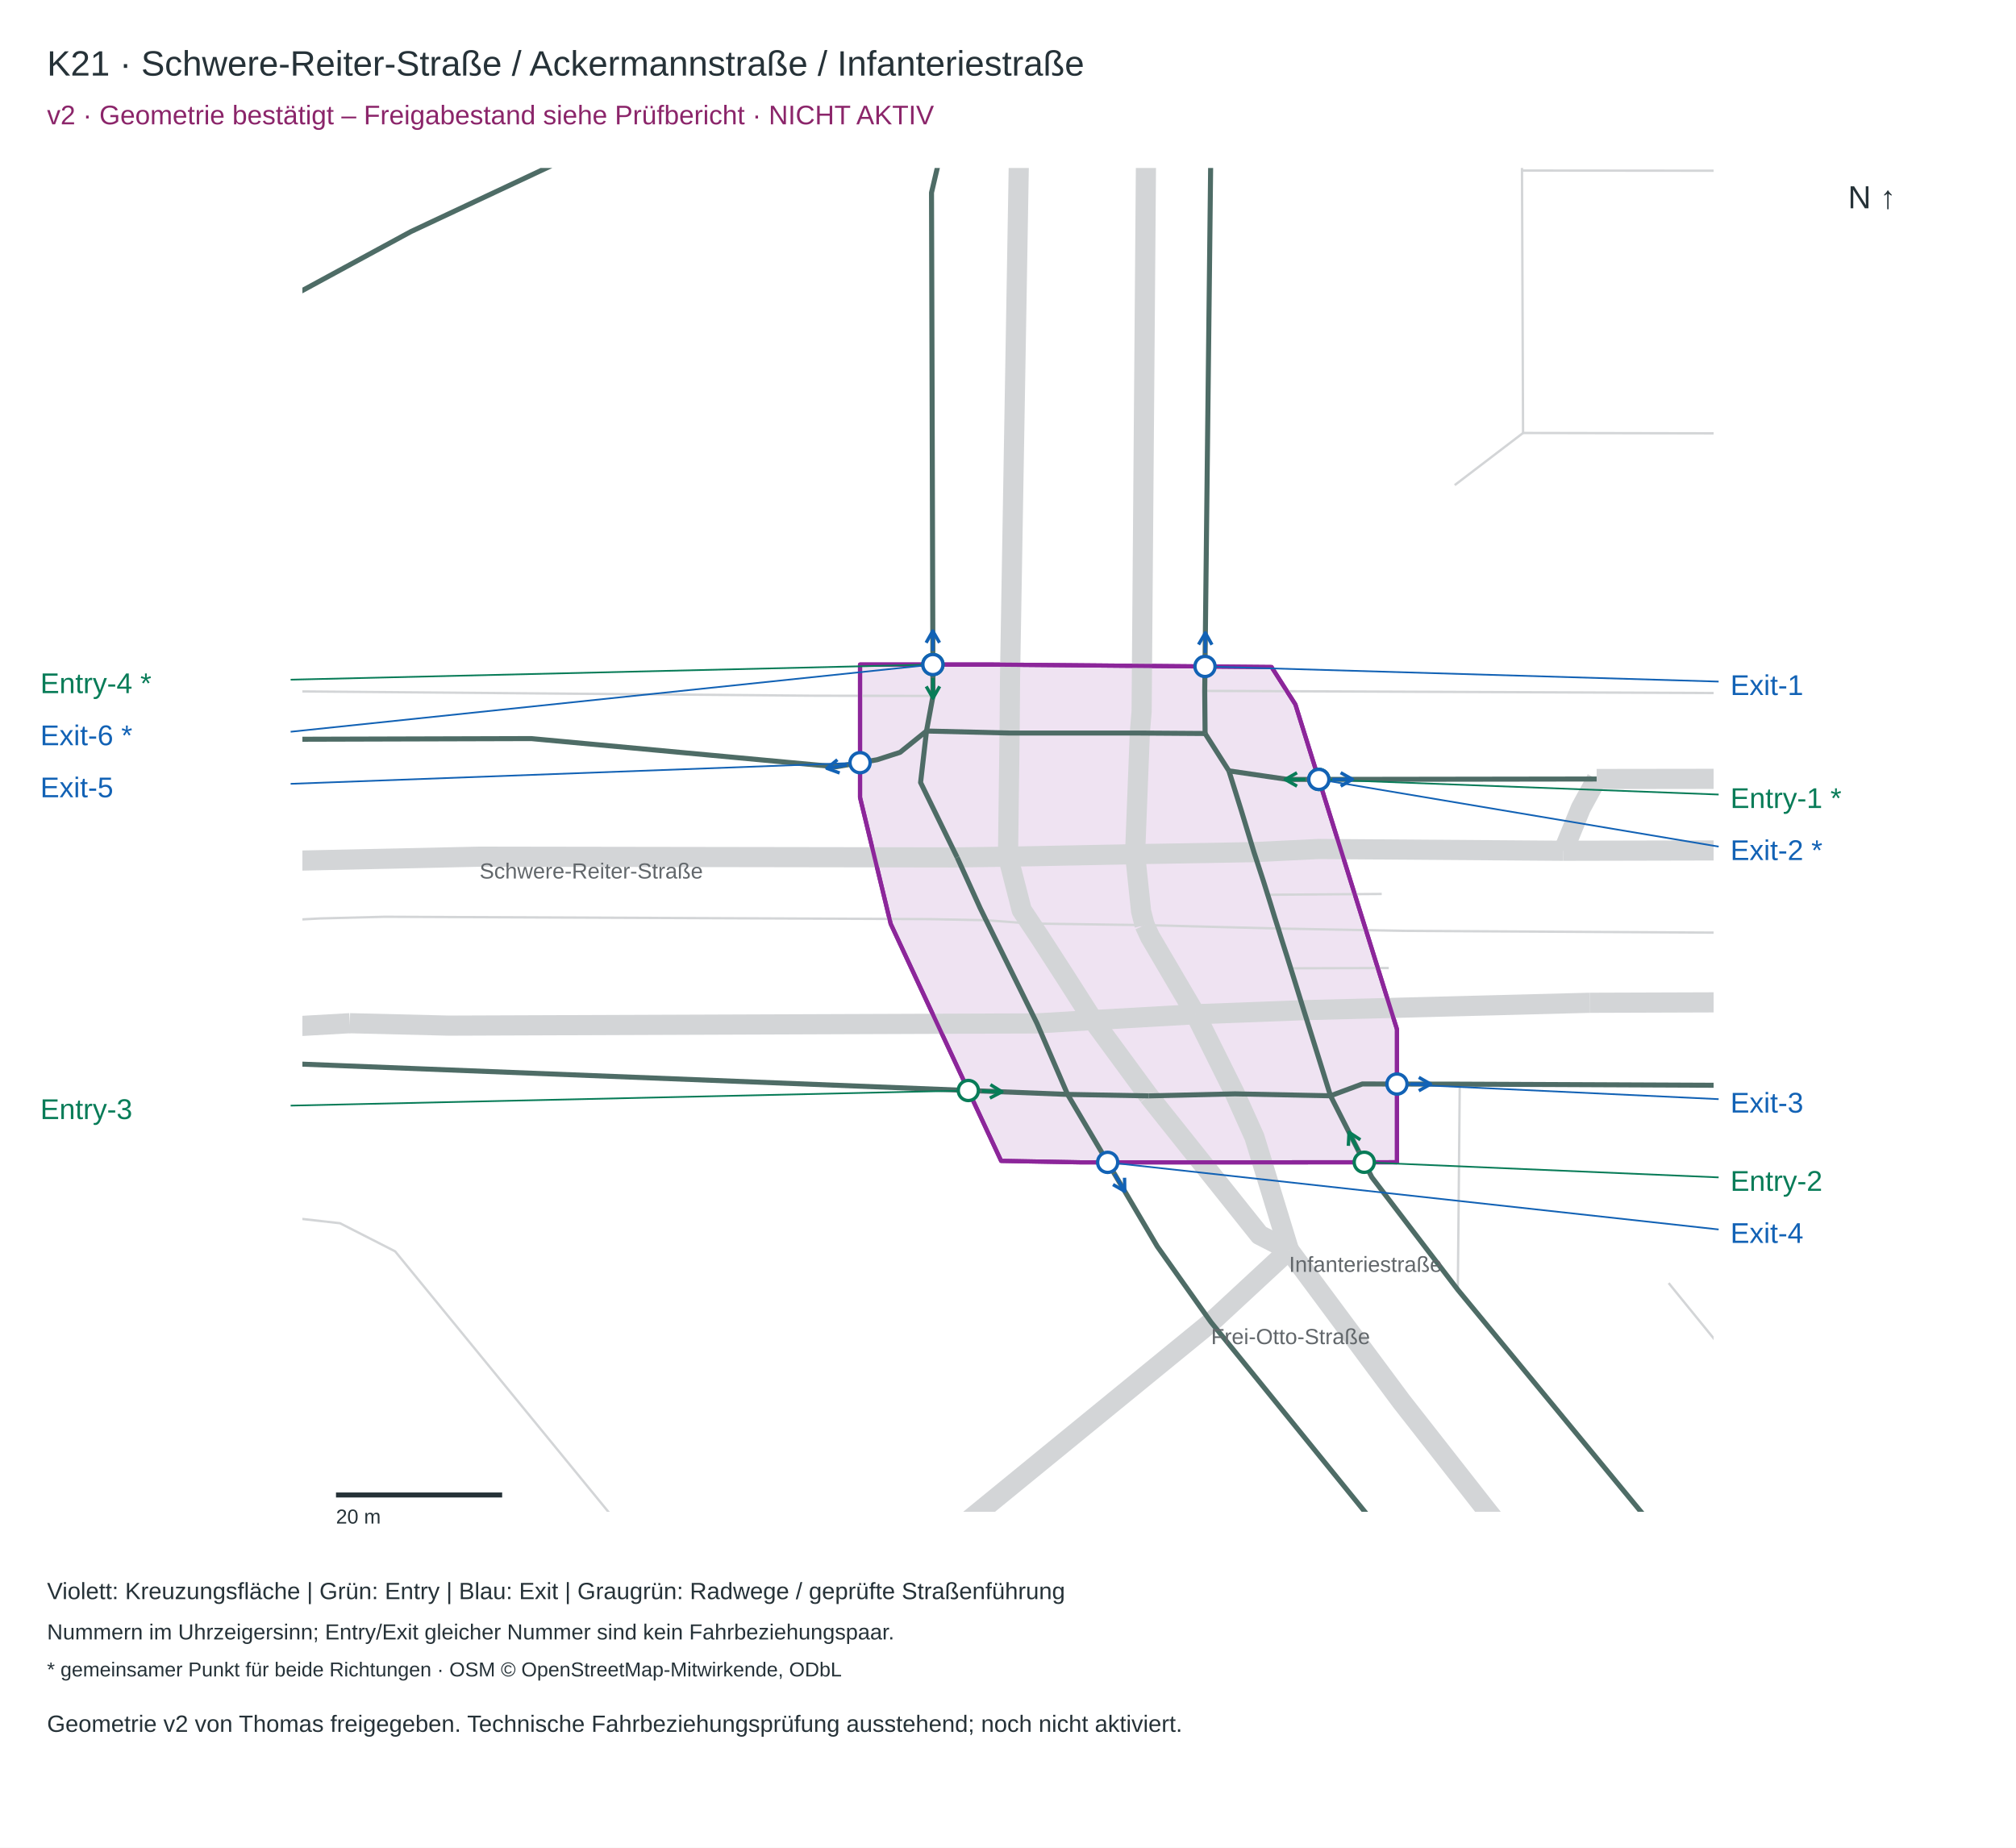
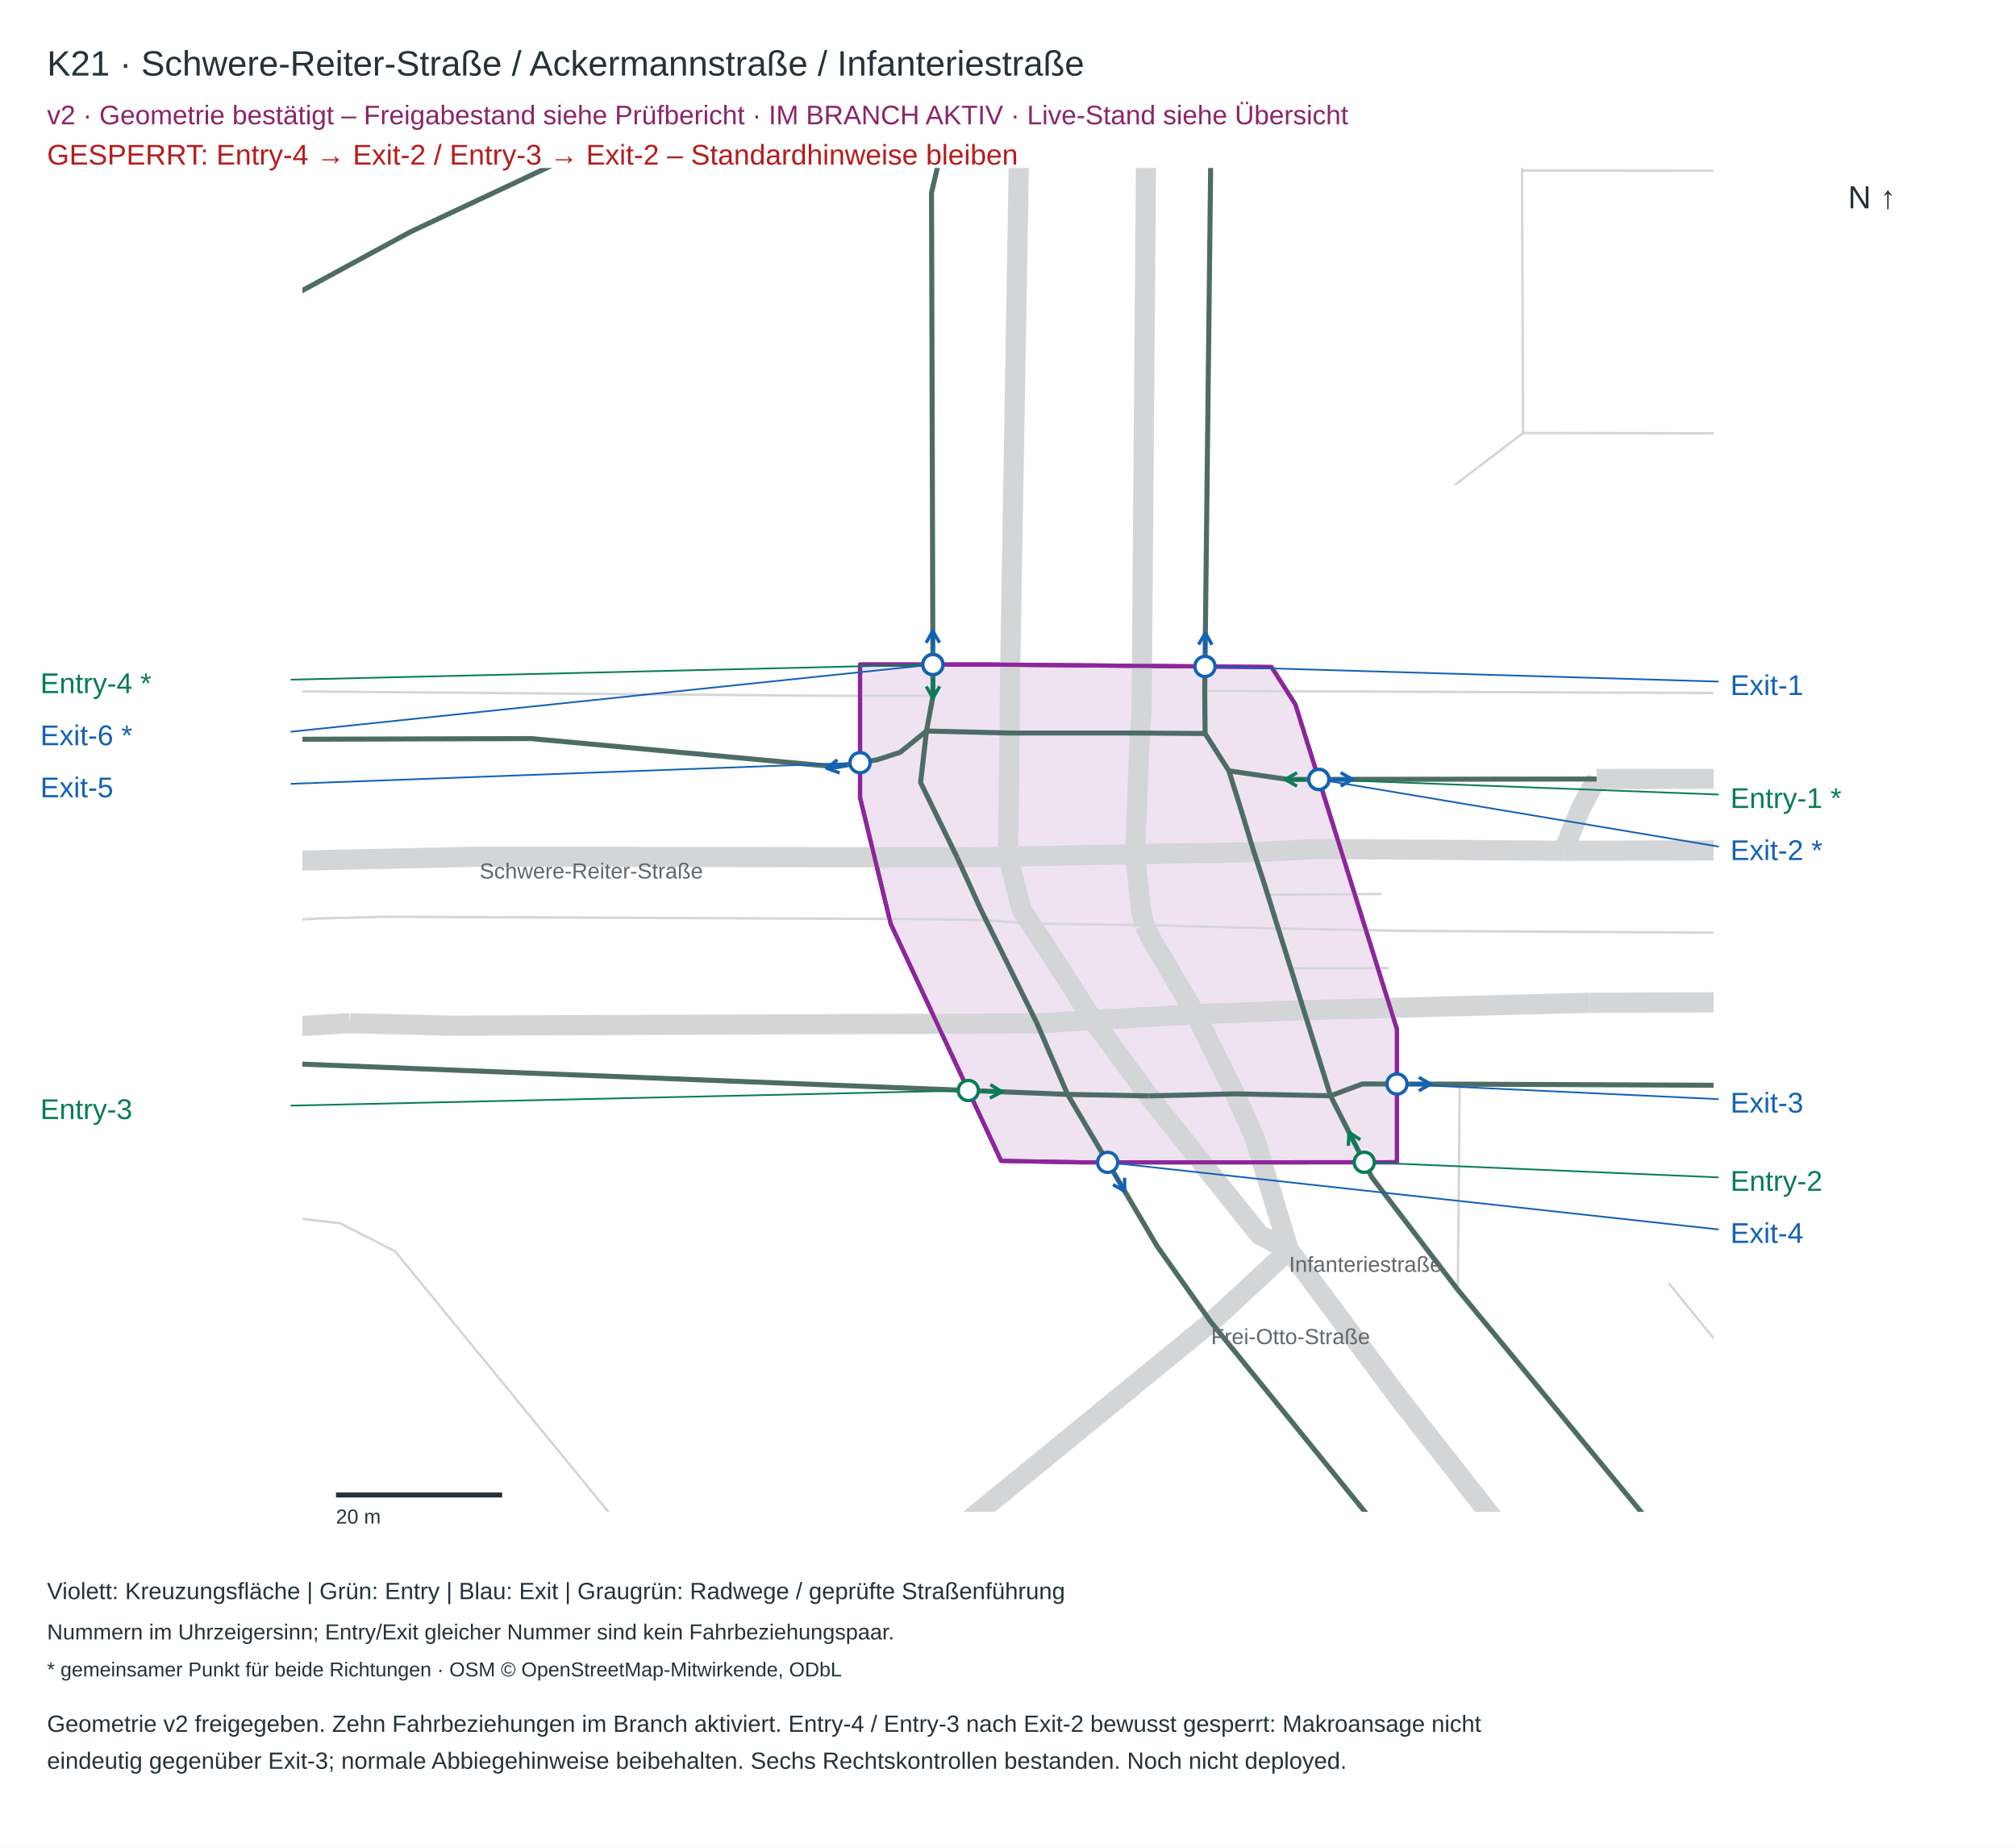
<svg xmlns="http://www.w3.org/2000/svg" width="1200" height="1100" viewBox="0 0 1200 1100">
  <rect width="1200" height="1100" fill="white" />
  <defs>
    <clipPath id="map">
      <rect x="180" y="100" width="840" height="800" />
    </clipPath>
  </defs>
  <text x="28" y="45" font-family="Arial,sans-serif" font-size="21" fill="#263238">K21 · Schwere-Reiter-Straße / Ackermannstraße / Infanteriestraße</text>
-   <text x="28" y="74" font-family="Arial,sans-serif" font-size="16" fill="#8b256a">v2 · Geometrie bestätigt – Freigabestand siehe Prüfbericht · NICHT AKTIV</text>
+   <text x="28" y="74" font-family="Arial,sans-serif" font-size="16" fill="#8b256a">v2 · Geometrie bestätigt – Freigabestand siehe Prüfbericht · IM BRANCH AKTIV · Live-Stand siehe Übersicht</text>
  <g clip-path="url(#map)">
    <polygon points="511.93,474.75 530.18,550.0 595.91,691.1 644.12,691.98 723.25,691.98 831.53,691.92 831.53,612.8 815.6,561.82 771.06,419.35 756.88,397.11 591.05,395.63 511.93,395.63 511.93,474.75" fill="#efe3f2" stroke="#8c269a" stroke-width="2.5" stroke-linejoin="round" />
    <polyline points="-214.67,115.95 -307.68,-15.95 -352.7,-79.81 -360.49,-90.87 -403.67,-148.78 -452.8,-221.23 -502.38,-294.28 -588.59,-424.75 -617.79,-477.05" fill="none" stroke="#d3d5d7" stroke-width="12" stroke-linejoin="round" />
    <polyline points="711.59,603.81 684.49,557.62 681.34,550.74" fill="none" stroke="#d3d5d7" stroke-width="12" stroke-linejoin="round" />
    <polyline points="650.56,607.27 683.69,652.41" fill="none" stroke="#d3d5d7" stroke-width="12" stroke-linejoin="round" />
    <polyline points="-95.92,813.99 -62.98,856.37" fill="none" stroke="#d3d5d7" stroke-width="1.4" stroke-linejoin="round" />
    <polyline points="211.87,1196.2 -62.98,856.37 -142.48,922.65 -220.36,987.61 -292.52,1047.73 -177.77,1187.61 -54.21,1338.72 -42.35,1353.26 -17.93,1383.64" fill="none" stroke="#d3d5d7" stroke-width="1.4" stroke-linejoin="round" />
    <polyline points="-220.36,987.61 9.8,1280.15 96.02,1208.09 -142.48,922.65" fill="none" stroke="#d3d5d7" stroke-width="1.4" stroke-linejoin="round" />
    <polyline points="675.64,508.51 678.47,436.4 679.54,423.41 682.51,47.75 682.77,5.03 685.15,-282.39 687.98,-648.8 689.49,-845.88 693.45,-1330.82 693.67,-1360.05 694.88,-1436.02" fill="none" stroke="#d3d5d7" stroke-width="12" stroke-linejoin="round" />
    <polyline points="675.64,508.51 600.0,510.0 569.74,510.44" fill="none" stroke="#d3d5d7" stroke-width="12" stroke-linejoin="round" />
    <polyline points="569.74,510.44 285.46,510.0 136.96,513.25 -35.74,544.24 -56.67,553.38 -147.73,593.18 -168.99,603.7 -264.94,674.71 -567.85,916.6 -593.11,936.75" fill="none" stroke="#d3d5d7" stroke-width="12" stroke-linejoin="round" />
    <polyline points="600.0,510.0 608.15,541.76 613.48,549.8 619.02,558.11 634.15,581.56 650.56,607.27" fill="none" stroke="#d3d5d7" stroke-width="12" stroke-linejoin="round" />
    <polyline points="767.26,744.18 746.7,676.97 735.13,651.2 711.59,603.81" fill="none" stroke="#d3d5d7" stroke-width="12" stroke-linejoin="round" />
    <polyline points="518.85,70.04 472.43,92.23" fill="none" stroke="#d3d5d7" stroke-width="1.4" stroke-linejoin="round" />
    <polyline points="607.31,46.26 570.15,47.75 518.85,70.04" fill="none" stroke="#d3d5d7" stroke-width="1.4" stroke-linejoin="round" />
    <polyline points="1095.65,1161.85 1152.53,1115.05 1233.42,1049.87 1482.13,845.8 1505.44,784.2 1510.26,648.23 1509.23,595.88" fill="none" stroke="#d3d5d7" stroke-width="12" stroke-linejoin="round" />
    <polyline points="757.86,-649.41 759.33,-302.04 747.65,-285.36 725.4,-283.43" fill="none" stroke="#d3d5d7" stroke-width="1.4" stroke-linejoin="round" />
    <polyline points="1161.56,970.77 1198.57,921.17 1373.91,786.24" fill="none" stroke="#d3d5d7" stroke-width="1.4" stroke-linejoin="round" />
    <polyline points="993.24,763.84 1161.56,970.77 1084.89,1031.05 1027.42,1076.74" fill="none" stroke="#d3d5d7" stroke-width="1.4" stroke-linejoin="round" />
    <polyline points="754.59,532.68 822.45,532.19" fill="none" stroke="#d3d5d7" stroke-width="1.4" stroke-linejoin="round" />
    <polyline points="768.29,576.45 826.64,576.28" fill="none" stroke="#d3d5d7" stroke-width="1.4" stroke-linejoin="round" />
    <polyline points="208.23,609.14 267.32,610.58 584.17,609.37 617.26,609.26 650.56,607.27" fill="none" stroke="#d3d5d7" stroke-width="12" stroke-linejoin="round" />
    <polyline points="-537.88,1005.17 -512.36,984.09 -410.43,901.46 -121.11,683.63 -27.03,639.15 63.81,617.35" fill="none" stroke="#d3d5d7" stroke-width="12" stroke-linejoin="round" />
    <polyline points="650.56,607.27 711.59,603.81" fill="none" stroke="#d3d5d7" stroke-width="12" stroke-linejoin="round" />
    <polyline points="946.2,596.98 1265.66,595.88 1509.23,595.88 1740.6,600.23" fill="none" stroke="#d3d5d7" stroke-width="12" stroke-linejoin="round" />
    <polyline points="681.34,550.74 679.24,542.59 675.64,508.51" fill="none" stroke="#d3d5d7" stroke-width="12" stroke-linejoin="round" />
    <polyline points="681.34,550.74 760.87,552.77 835.16,554.15 1094.29,555.64 1118.01,555.75 1580.28,555.69 1888.77,557.07 2039.8,557.95 2098.51,558.44" fill="none" stroke="#d3d5d7" stroke-width="1.4" stroke-linejoin="round" />
    <polyline points="905.95,-34.22 905.95,73.07 905.95,101.53 1072.88,101.69 1160.75,101.75 1193.03,101.8" fill="none" stroke="#d3d5d7" stroke-width="1.4" stroke-linejoin="round" />
    <polyline points="905.95,101.53 906.58,257.76 1160.35,258.26" fill="none" stroke="#d3d5d7" stroke-width="1.4" stroke-linejoin="round" />
    <polyline points="721.29,-32.46 905.95,-34.22 1010.71,-33.4 1076.33,-32.9 1162.7,-32.19" fill="none" stroke="#d3d5d7" stroke-width="1.4" stroke-linejoin="round" />
    <polyline points="950.38,463.76 940.95,481.1 930.63,506.48" fill="none" stroke="#d3d5d7" stroke-width="12" stroke-linejoin="round" />
    <polyline points="930.63,506.48 784.74,505.43 746.4,507.3 675.64,508.51" fill="none" stroke="#d3d5d7" stroke-width="12" stroke-linejoin="round" />
    <polyline points="-168.99,603.7 -188.16,567.42 -188.49,522.83 -189.45,393.84 -190.47,256.77 -190.88,204.47 -214.67,115.95" fill="none" stroke="#d3d5d7" stroke-width="12" stroke-linejoin="round" />
    <polyline points="607.31,46.26 601.21,403.53 600.95,436.4 600.0,510.0" fill="none" stroke="#d3d5d7" stroke-width="12" stroke-linejoin="round" />
    <polyline points="1922.88,466.35 1371.12,463.43 1191.6,463.43 950.38,463.76" fill="none" stroke="#d3d5d7" stroke-width="12" stroke-linejoin="round" />
    <polyline points="725.4,-283.43 685.15,-282.39" fill="none" stroke="#d3d5d7" stroke-width="1.4" stroke-linejoin="round" />
    <polyline points="1224.13,413.61 1222.7,320.02 1223.18,239.98 1223.73,9.27 1225.75,-202.68" fill="none" stroke="#d3d5d7" stroke-width="1.4" stroke-linejoin="round" />
    <polyline points="1191.6,463.43 1192.15,413.28 1191.97,239.48 1193.03,101.8 1193.29,8.16 1197.62,-205.15 1206.54,-222.33 1226.41,-233.23" fill="none" stroke="#d3d5d7" stroke-width="12" stroke-linejoin="round" />
    <polyline points="1656.44,13.5 1292.03,11.36" fill="none" stroke="#d3d5d7" stroke-width="1.4" stroke-linejoin="round" />
    <polyline points="2160.83,-273.75 2112.76,-274.19 2066.71,-262.57 1835.34,-263.45 1576.39,-260.53 1541.03,-261.08 1166.92,-265.71 1162.7,-32.19 1160.75,101.75 1160.35,258.26 1159.5,413.17" fill="none" stroke="#d3d5d7" stroke-width="1.4" stroke-linejoin="round" />
    <polyline points="682.77,5.03 721.69,4.48 776.26,4.26" fill="none" stroke="#d3d5d7" stroke-width="1.4" stroke-linejoin="round" />
    <polyline points="1248.04,135.66 1289.27,135.72 1325.11,135.77 1325.19,95.86 1325.26,51.54" fill="none" stroke="#d3d5d7" stroke-width="1.4" stroke-linejoin="round" />
    <polyline points="1249.18,41.3 1325.26,41.41 1325.26,51.54" fill="none" stroke="#d3d5d7" stroke-width="1.4" stroke-linejoin="round" />
    <polyline points="1325.26,41.41 1695.03,42.68 1712.77,48.57 1720.66,63.32 1725.58,142.16 1725.1,170.34 1702.67,170.23" fill="none" stroke="#d3d5d7" stroke-width="1.4" stroke-linejoin="round" />
    <polyline points="1248.37,239.43 1248.04,135.66 1249.18,41.3 1248.59,10.15" fill="none" stroke="#d3d5d7" stroke-width="1.4" stroke-linejoin="round" />
    <polyline points="1373.0,52.09 1390.36,52.42 1389.81,81.71 1655.81,86.83 1656.4,55.51 1664.08,55.67 1662.64,131.64" fill="none" stroke="#d3d5d7" stroke-width="1.4" stroke-linejoin="round" />
    <polyline points="1325.26,51.54 1373.0,52.09" fill="none" stroke="#d3d5d7" stroke-width="1.4" stroke-linejoin="round" />
    <polyline points="1907.16,504.27 930.63,506.48" fill="none" stroke="#d3d5d7" stroke-width="12" stroke-linejoin="round" />
    <polyline points="449.48,1006.77 235.19,744.95 202.39,728.22 163.99,723.87 132.41,732.57 107.62,753.6 95.87,780.85 91.54,807.49 100.2,844.04 327.9,1106.8" fill="none" stroke="#d3d5d7" stroke-width="1.4" stroke-linejoin="round" />
    <polyline points="790.65,1696.88 787.05,1678.55 777.47,1660.05 327.9,1106.8" fill="none" stroke="#d3d5d7" stroke-width="12" stroke-linejoin="round" />
    <polyline points="630.26,-1437.12 629.41,-1360.43 616.85,-419.52 607.31,46.26" fill="none" stroke="#d3d5d7" stroke-width="12" stroke-linejoin="round" />
    <polyline points="-147.14,1489.01 -103.23,1453.23 -17.93,1383.64 211.87,1196.2 327.9,1106.8 449.48,1006.77 551.24,925.79 720.88,787.18 767.26,744.18" fill="none" stroke="#d3d5d7" stroke-width="12" stroke-linejoin="round" />
    <polyline points="1292.03,11.36 1248.59,10.15 1223.73,9.27 1193.29,8.16" fill="none" stroke="#d3d5d7" stroke-width="1.4" stroke-linejoin="round" />
    <polyline points="867.76,767.85 868.9,645.42" fill="none" stroke="#d3d5d7" stroke-width="1.4" stroke-linejoin="round" />
    <polyline points="555.35,414.32 481.83,414.16 154.62,411.41 112.58,425.06 87.46,440.36" fill="none" stroke="#d3d5d7" stroke-width="1.4" stroke-linejoin="round" />
    <polyline points="-4179.9,3889.63 -4134.55,3864.08 -4108.88,3849.66 -4087.69,3836.83 -4038.82,3802.54 -3864.54,3666.62 -3751.34,3572.59 -3625.46,3467.01 -3433.71,3310.06 -3160.21,3084.85 -2995.93,2949.43 -2903.39,2874.34 -2872.48,2848.47 -2822.21,2810.37 -2767.05,2766.99 -2745.86,2749.93 -2711.86,2722.4 -2577.25,2610.1 -2382.45,2451.12 -2140.9,2252.61 -1943.53,2090.15 -1753.43,1935.52 -1602.77,1810.78 -1533.99,1753.74 -1474.28,1707.28 -1465.32,1699.96 -1461.32,1696.66 -1440.9,1679.87 -1402.61,1648.98 -1390.82,1639.51 -1359.97,1615.29 -1343.67,1603.13 -1318.88,1580.61 -1277.72,1547.2 -1084.1,1390.14 -741.61,1112.69 -638.35,1029.56 -602.29,1000.0 -566.08,970.33 -540.56,949.74 -232.23,701.13 -196.97,673.72 -147.29,638.49 -108.7,616.96 -52.04,594.78 -9.15,581.56 16.33,574.79 57.72,564.88 115.29,554.37 158.92,548.48 190.5,546.77 228.98,545.78 552.19,547.16 586.96,547.82 613.48,549.8 681.34,550.74" fill="none" stroke="#d3d5d7" stroke-width="1.4" stroke-linejoin="round" />
    <polyline points="682.51,47.75 607.31,46.26" fill="none" stroke="#d3d5d7" stroke-width="1.4" stroke-linejoin="round" />
    <polyline points="767.26,744.18 834.09,834.19 885.79,900.19 1027.42,1076.74 1095.65,1161.85 1254.94,1357.88 1291.73,1401.53" fill="none" stroke="#d3d5d7" stroke-width="12" stroke-linejoin="round" />
    <polyline points="683.69,652.41 749.74,735.21 767.26,744.18" fill="none" stroke="#d3d5d7" stroke-width="12" stroke-linejoin="round" />
    <polyline points="711.59,603.81 776.04,601.38 946.2,596.98" fill="none" stroke="#d3d5d7" stroke-width="12" stroke-linejoin="round" />
    <polyline points="-363.61,414.6 -360.97,388.61 -248.71,391.31" fill="none" stroke="#d3d5d7" stroke-width="1.4" stroke-linejoin="round" />
    <polyline points="1330.33,240.64 1509.52,239.98" fill="none" stroke="#d3d5d7" stroke-width="1.4" stroke-linejoin="round" />
    <polyline points="1258.76,239.98 1330.33,240.64" fill="none" stroke="#d3d5d7" stroke-width="1.4" stroke-linejoin="round" />
    <polyline points="1191.97,239.48 1223.18,239.98 1248.37,239.43 1258.76,239.98" fill="none" stroke="#d3d5d7" stroke-width="1.4" stroke-linejoin="round" />
    <polyline points="-248.71,391.31 -189.45,393.84" fill="none" stroke="#d3d5d7" stroke-width="1.4" stroke-linejoin="round" />
    <polyline points="-190.47,256.77 -299.28,133.68 -374.88,38.77 -546.11,-161.83 -634.68,-245.4 -829.11,-428.44 -909.2,-507.21 -1078.55,-669.5" fill="none" stroke="#d3d5d7" stroke-width="1.4" stroke-linejoin="round" />
    <polyline points="551.24,925.79 591.52,974.9" fill="none" stroke="#d3d5d7" stroke-width="1.4" stroke-linejoin="round" />
    <polyline points="1222.7,320.02 1258.5,320.41" fill="none" stroke="#d3d5d7" stroke-width="1.4" stroke-linejoin="round" />
    <polyline points="1258.5,320.41 1330.07,320.57 1517.42,321.01 1634.0,321.23" fill="none" stroke="#d3d5d7" stroke-width="1.4" stroke-linejoin="round" />
    <polyline points="2047.4,420.54 1651.77,417.24 1224.13,413.61 1192.15,413.28 1159.5,413.17 717.1,411.3" fill="none" stroke="#d3d5d7" stroke-width="1.4" stroke-linejoin="round" />
    <polyline points="905.95,73.07 867.32,73.07" fill="none" stroke="#d3d5d7" stroke-width="1.4" stroke-linejoin="round" />
    <polyline points="1073.32,126.14 1072.88,101.69" fill="none" stroke="#d3d5d7" stroke-width="1.4" stroke-linejoin="round" />
    <polyline points="1010.42,-13.03 1010.71,-33.4" fill="none" stroke="#d3d5d7" stroke-width="1.4" stroke-linejoin="round" />
    <polyline points="1076.44,-12.37 1076.33,-32.9" fill="none" stroke="#d3d5d7" stroke-width="1.4" stroke-linejoin="round" />
    <polyline points="865.89,288.81 906.58,257.76" fill="none" stroke="#d3d5d7" stroke-width="1.4" stroke-linejoin="round" />
    <polyline points="63.81,617.35 208.23,609.14" fill="none" stroke="#d3d5d7" stroke-width="12" stroke-linejoin="round" />
    <polyline points="561.77,-23.93 517.45,1.94 370.46,78.79 244.62,137.86 135.31,197.21 87.06,227.76 26.5,285.56 1.13,325.31 -10.84,355.92 -15.14,388.5 1.46,475.04" fill="none" stroke="#4e6c66" stroke-width="3" stroke-linejoin="round" />
    <polyline points="571.14,-439.28 568.09,-372.51 561.77,-23.93 570.15,47.75" fill="none" stroke="#4e6c66" stroke-width="3" stroke-linejoin="round" />
    <polyline points="551.49,435.19 535.74,447.9 522.04,452.31 497.59,456.49 316.23,439.7 87.46,440.36" fill="none" stroke="#4e6c66" stroke-width="3" stroke-linejoin="round" />
    <polyline points="2694.0,3053.64 2679.61,3036.79 2219.47,2451.23 1776.55,1919.22 1369.47,1413.15 1334.66,1367.84 1313.62,1319.67 1152.53,1115.05 1084.89,1031.05 867.76,767.85 816.58,700.86 791.97,652.36" fill="none" stroke="#4e6c66" stroke-width="3" stroke-linejoin="round" />
    <polyline points="791.97,652.36 810.92,645.31 868.9,645.42 1510.26,648.23 1971.02,651.97 2010.82,652.3 2037.15,652.52 2096.31,652.96 2118.3,653.79 2154.58,654.01 2294.38,656.38 2336.31,657.31 2420.03,659.13 2541.14,673.88 2565.33,678.34 2617.11,681.59 2663.6,683.02 2702.12,682.91" fill="none" stroke="#4e6c66" stroke-width="3" stroke-linejoin="round" />
    <polyline points="569.74,510.44 583.4,540.55 586.96,547.82 591.85,557.73 617.26,609.26 635.47,651.53" fill="none" stroke="#4e6c66" stroke-width="3" stroke-linejoin="round" />
    <polyline points="683.69,652.41 735.13,651.2 791.97,652.36" fill="none" stroke="#4e6c66" stroke-width="3" stroke-linejoin="round" />
    <polyline points="635.47,651.53 688.9,742.09 720.88,787.18 1175.59,1347.64 1209.81,1388.71 1285.16,1478.99 1457.89,1696.88 1502.98,1752.15 1690.0,1981.38 2120.25,2499.51 2600.44,3083.03 2607.64,3091.79" fill="none" stroke="#4e6c66" stroke-width="3" stroke-linejoin="round" />
    <polyline points="-1285.28,1661.59 -1279.7,1650.75 -1271.0,1642.21 -689.1,1176.88 -589.14,1098.37 -548.39,1066.5 -511.59,1037.71 -485.23,1017.12 -393.94,946.33 -380.94,936.25 -90.82,703.34 6.09,657.81 129.1,631.5 635.47,651.53" fill="none" stroke="#4e6c66" stroke-width="3" stroke-linejoin="round" />
    <polyline points="635.47,651.53 683.69,652.41" fill="none" stroke="#4e6c66" stroke-width="3" stroke-linejoin="round" />
    <polyline points="-188.16,567.42 -264.8,612.12 -596.05,882.25" fill="none" stroke="#4e6c66" stroke-width="3" stroke-linejoin="round" />
    <polyline points="717.32,436.67 717.1,411.3 721.69,4.48 721.29,-32.46 725.4,-283.43 730.58,-649.79 731.57,-719.21 731.57,-730.22 731.57,-804.32 733.51,-841.2 726.68,-1361.42 726.76,-1393.3 728.81,-1435.41 734.51,-1491.34 750.48,-1648.89 772.4,-1852.63 813.34,-2052.74" fill="none" stroke="#4e6c66" stroke-width="3" stroke-linejoin="round" />
    <polyline points="791.97,652.36 784.67,628.96 776.04,601.38 770.34,583.0 768.29,576.45 766.2,569.73 763.33,560.7 760.87,552.77 758.67,545.84 756.1,537.47 754.59,532.68 752.02,524.48 746.4,507.3 738.8,482.31 731.49,458.91" fill="none" stroke="#4e6c66" stroke-width="3" stroke-linejoin="round" />
    <polyline points="950.38,463.76 766.56,464.03 731.49,458.91" fill="none" stroke="#4e6c66" stroke-width="3" stroke-linejoin="round" />
    <polyline points="717.32,436.67 678.47,436.4 600.95,436.4 551.49,435.19" fill="none" stroke="#4e6c66" stroke-width="3" stroke-linejoin="round" />
    <polyline points="731.49,458.91 717.32,436.67" fill="none" stroke="#4e6c66" stroke-width="3" stroke-linejoin="round" />
    <polyline points="570.15,47.75 554.47,114.69 555.35,414.32 551.49,435.19" fill="none" stroke="#4e6c66" stroke-width="3" stroke-linejoin="round" />
    <polyline points="551.49,435.19 547.97,465.85 569.74,510.44" fill="none" stroke="#4e6c66" stroke-width="3" stroke-linejoin="round" />
    <polyline points="87.46,440.36 1.46,475.04 -62.98,504.61 -75.87,510.99 -91.18,518.59 -134.95,539.89 -153.86,549.64 -175.97,560.59 -188.16,567.42" fill="none" stroke="#4e6c66" stroke-width="3" stroke-linejoin="round" />
    <polyline points="511.93,474.75 530.18,550.0 595.91,691.1 644.12,691.98 723.25,691.98 831.53,691.92 831.53,612.8 815.6,561.82 771.06,419.35 756.88,397.11 591.05,395.63 511.93,395.63 511.93,474.75" fill="none" stroke="#8c269a" stroke-width="2.5" stroke-linejoin="round" />
  </g>
  <text x="285.46" y="523.0" font-family="Arial,sans-serif" font-size="13" fill="#62676b">Schwere-Reiter-Straße</text>
  <text x="767.26" y="757.18" font-family="Arial,sans-serif" font-size="13" fill="#62676b">Infanteriestraße</text>
  <text x="720.88" y="800.18" font-family="Arial,sans-serif" font-size="13" fill="#62676b">Frei-Otto-Straße</text>
  <polyline points="717.26,396.76 1023,405.76" fill="none" stroke="#1262b5" stroke-width="1" stroke-linejoin="round" />
  <circle cx="717.26" cy="396.76" r="6" fill="#ffffff" stroke="#1262b5" stroke-width="2" />
  <text x="1030" y="413.76" font-family="Arial,sans-serif" font-size="17" fill="#1262b5">Exit-1</text>
  <polyline points="717.35,388.761 717.486,376.761" fill="none" stroke="#1262b5" stroke-width="2" stroke-linejoin="round" />
  <polyline points="721.406,383.806 717.486,376.761 713.407,383.716" fill="none" stroke="#1262b5" stroke-width="2" stroke-linejoin="round" />
  <polyline points="785.02,464.01 1023,473.01" fill="none" stroke="#087c58" stroke-width="1" stroke-linejoin="round" />
  <circle cx="785.02" cy="464.01" r="6" fill="#ffffff" stroke="#087c58" stroke-width="2" />
  <text x="1030" y="481.01" font-family="Arial,sans-serif" font-size="17" fill="#087c58">Entry-1 *</text>
  <polyline points="777.02,464.022 765.02,464.04" fill="none" stroke="#087c58" stroke-width="2" stroke-linejoin="round" />
  <polyline points="772.014,460.029 765.02,464.04 772.026,468.029" fill="none" stroke="#087c58" stroke-width="2" stroke-linejoin="round" />
  <polyline points="785.02,464.01 1023,504.01" fill="none" stroke="#1262b5" stroke-width="1" stroke-linejoin="round" />
  <circle cx="785.02" cy="464.01" r="6" fill="#ffffff" stroke="#1262b5" stroke-width="2" />
  <text x="1030" y="512.01" font-family="Arial,sans-serif" font-size="17" fill="#1262b5">Exit-2 *</text>
  <polyline points="793.02,463.998 805.02,463.98" fill="none" stroke="#1262b5" stroke-width="2" stroke-linejoin="round" />
  <polyline points="798.026,467.991 805.02,463.98 798.014,459.991" fill="none" stroke="#1262b5" stroke-width="2" stroke-linejoin="round" />
  <polyline points="831.53,645.35 1023,654.35" fill="none" stroke="#1262b5" stroke-width="1" stroke-linejoin="round" />
  <circle cx="831.53" cy="645.35" r="6" fill="#ffffff" stroke="#1262b5" stroke-width="2" />
  <text x="1030" y="662.35" font-family="Arial,sans-serif" font-size="17" fill="#1262b5">Exit-3</text>
  <polyline points="839.53,645.365 851.53,645.388" fill="none" stroke="#1262b5" stroke-width="2" stroke-linejoin="round" />
  <polyline points="844.522,649.375 851.53,645.388 844.538,641.375" fill="none" stroke="#1262b5" stroke-width="2" stroke-linejoin="round" />
  <polyline points="812.05,691.93 1023,700.93" fill="none" stroke="#087c58" stroke-width="1" stroke-linejoin="round" />
  <circle cx="812.05" cy="691.93" r="6" fill="#ffffff" stroke="#087c58" stroke-width="2" />
  <text x="1030" y="708.93" font-family="Arial,sans-serif" font-size="17" fill="#087c58">Entry-2</text>
  <polyline points="808.431,684.795 803.002,674.094" fill="none" stroke="#087c58" stroke-width="2" stroke-linejoin="round" />
  <polyline points="809.736,678.527 803.002,674.094 802.602,682.146" fill="none" stroke="#087c58" stroke-width="2" stroke-linejoin="round" />
  <polyline points="659.33,691.98 1023,731.93" fill="none" stroke="#1262b5" stroke-width="1" stroke-linejoin="round" />
  <circle cx="659.33" cy="691.98" r="6" fill="#ffffff" stroke="#1262b5" stroke-width="2" />
  <text x="1030" y="739.93" font-family="Arial,sans-serif" font-size="17" fill="#1262b5">Exit-4</text>
  <polyline points="663.395,698.87 669.493,709.205" fill="none" stroke="#1262b5" stroke-width="2" stroke-linejoin="round" />
  <polyline points="662.491,705.209 669.493,709.205 669.381,701.144" fill="none" stroke="#1262b5" stroke-width="2" stroke-linejoin="round" />
  <polyline points="555.29,395.63 173,404.63" fill="none" stroke="#087c58" stroke-width="1" stroke-linejoin="round" />
  <circle cx="555.29" cy="395.63" r="6" fill="#ffffff" stroke="#087c58" stroke-width="2" />
  <text x="24" y="412.63" font-family="Arial,sans-serif" font-size="17" fill="#087c58">Entry-4 *</text>
  <polyline points="555.314,403.63 555.349,415.63" fill="none" stroke="#087c58" stroke-width="2" stroke-linejoin="round" />
  <polyline points="551.328,408.642 555.349,415.63 559.328,408.618" fill="none" stroke="#087c58" stroke-width="2" stroke-linejoin="round" />
  <polyline points="555.29,395.63 173,435.63" fill="none" stroke="#1262b5" stroke-width="1" stroke-linejoin="round" />
  <circle cx="555.29" cy="395.63" r="6" fill="#ffffff" stroke="#1262b5" stroke-width="2" />
  <text x="24" y="443.63" font-family="Arial,sans-serif" font-size="17" fill="#1262b5">Exit-6 *</text>
  <polyline points="555.266,387.63 555.231,375.63" fill="none" stroke="#1262b5" stroke-width="2" stroke-linejoin="round" />
  <polyline points="559.252,382.618 555.231,375.63 551.252,382.642" fill="none" stroke="#1262b5" stroke-width="2" stroke-linejoin="round" />
  <polyline points="511.93,454.04 173,466.63" fill="none" stroke="#1262b5" stroke-width="1" stroke-linejoin="round" />
  <circle cx="511.93" cy="454.04" r="6" fill="#ffffff" stroke="#1262b5" stroke-width="2" />
  <text x="24" y="474.63" font-family="Arial,sans-serif" font-size="17" fill="#1262b5">Exit-5</text>
  <polyline points="504.045,455.389 492.216,457.413" fill="none" stroke="#1262b5" stroke-width="2" stroke-linejoin="round" />
  <polyline points="498.442,452.289 492.216,457.413 499.791,460.175" fill="none" stroke="#1262b5" stroke-width="2" stroke-linejoin="round" />
  <polyline points="576.39,649.2 173,658.2" fill="none" stroke="#087c58" stroke-width="1" stroke-linejoin="round" />
  <circle cx="576.39" cy="649.2" r="6" fill="#ffffff" stroke="#087c58" stroke-width="2" />
  <text x="24" y="666.2" font-family="Arial,sans-serif" font-size="17" fill="#087c58">Entry-3</text>
  <polyline points="584.384,649.516 596.374,649.991" fill="none" stroke="#087c58" stroke-width="2" stroke-linejoin="round" />
  <polyline points="589.222,653.711 596.374,649.991 589.538,645.717" fill="none" stroke="#087c58" stroke-width="2" stroke-linejoin="round" />
  <text x="1100" y="124" font-family="Arial,sans-serif" font-size="19" fill="#263238">N ↑</text>
  <polyline points="200,890 298.904,890" fill="none" stroke="#263238" stroke-width="3" stroke-linejoin="round" />
  <text x="200" y="907" font-family="Arial,sans-serif" font-size="12" fill="#263238">20 m</text>
  <text x="28" y="952" font-family="Arial,sans-serif" font-size="14" fill="#263238">Violett: Kreuzungsfläche  |  Grün: Entry  |  Blau: Exit  |  Graugrün: Radwege / geprüfte Straßenführung</text>
  <text x="28" y="976" font-family="Arial,sans-serif" font-size="13" fill="#263238">Nummern im Uhrzeigersinn; Entry/Exit gleicher Nummer sind kein Fahrbeziehungspaar.</text>
  <text x="28" y="998" font-family="Arial,sans-serif" font-size="12" fill="#263238">* gemeinsamer Punkt für beide Richtungen · OSM © OpenStreetMap-Mitwirkende, ODbL</text>
-   <text x="28" y="1031" font-family="Arial,sans-serif" font-size="14" fill="#263238">Geometrie v2 von Thomas freigegeben. Technische Fahrbeziehungsprüfung ausstehend; noch nicht aktiviert.</text>
+   <text x="28" y="1031" font-family="Arial,sans-serif" font-size="14" fill="#263238">Geometrie v2 freigegeben. Zehn Fahrbeziehungen im Branch aktiviert. Entry-4 / Entry-3 nach Exit-2 bewusst gesperrt: Makroansage nicht</text>
+   <text x="28" y="1053" font-family="Arial,sans-serif" font-size="14" fill="#263238">eindeutig gegenüber Exit-3; normale Abbiegehinweise beibehalten. Sechs Rechtskontrollen bestanden. Noch nicht deployed.</text>
+   <text x="28" y="98" font-family="Arial,sans-serif" font-size="17" fill="#b71c1c">GESPERRT: Entry-4 → Exit-2 / Entry-3 → Exit-2 – Standardhinweise bleiben</text>
</svg>
